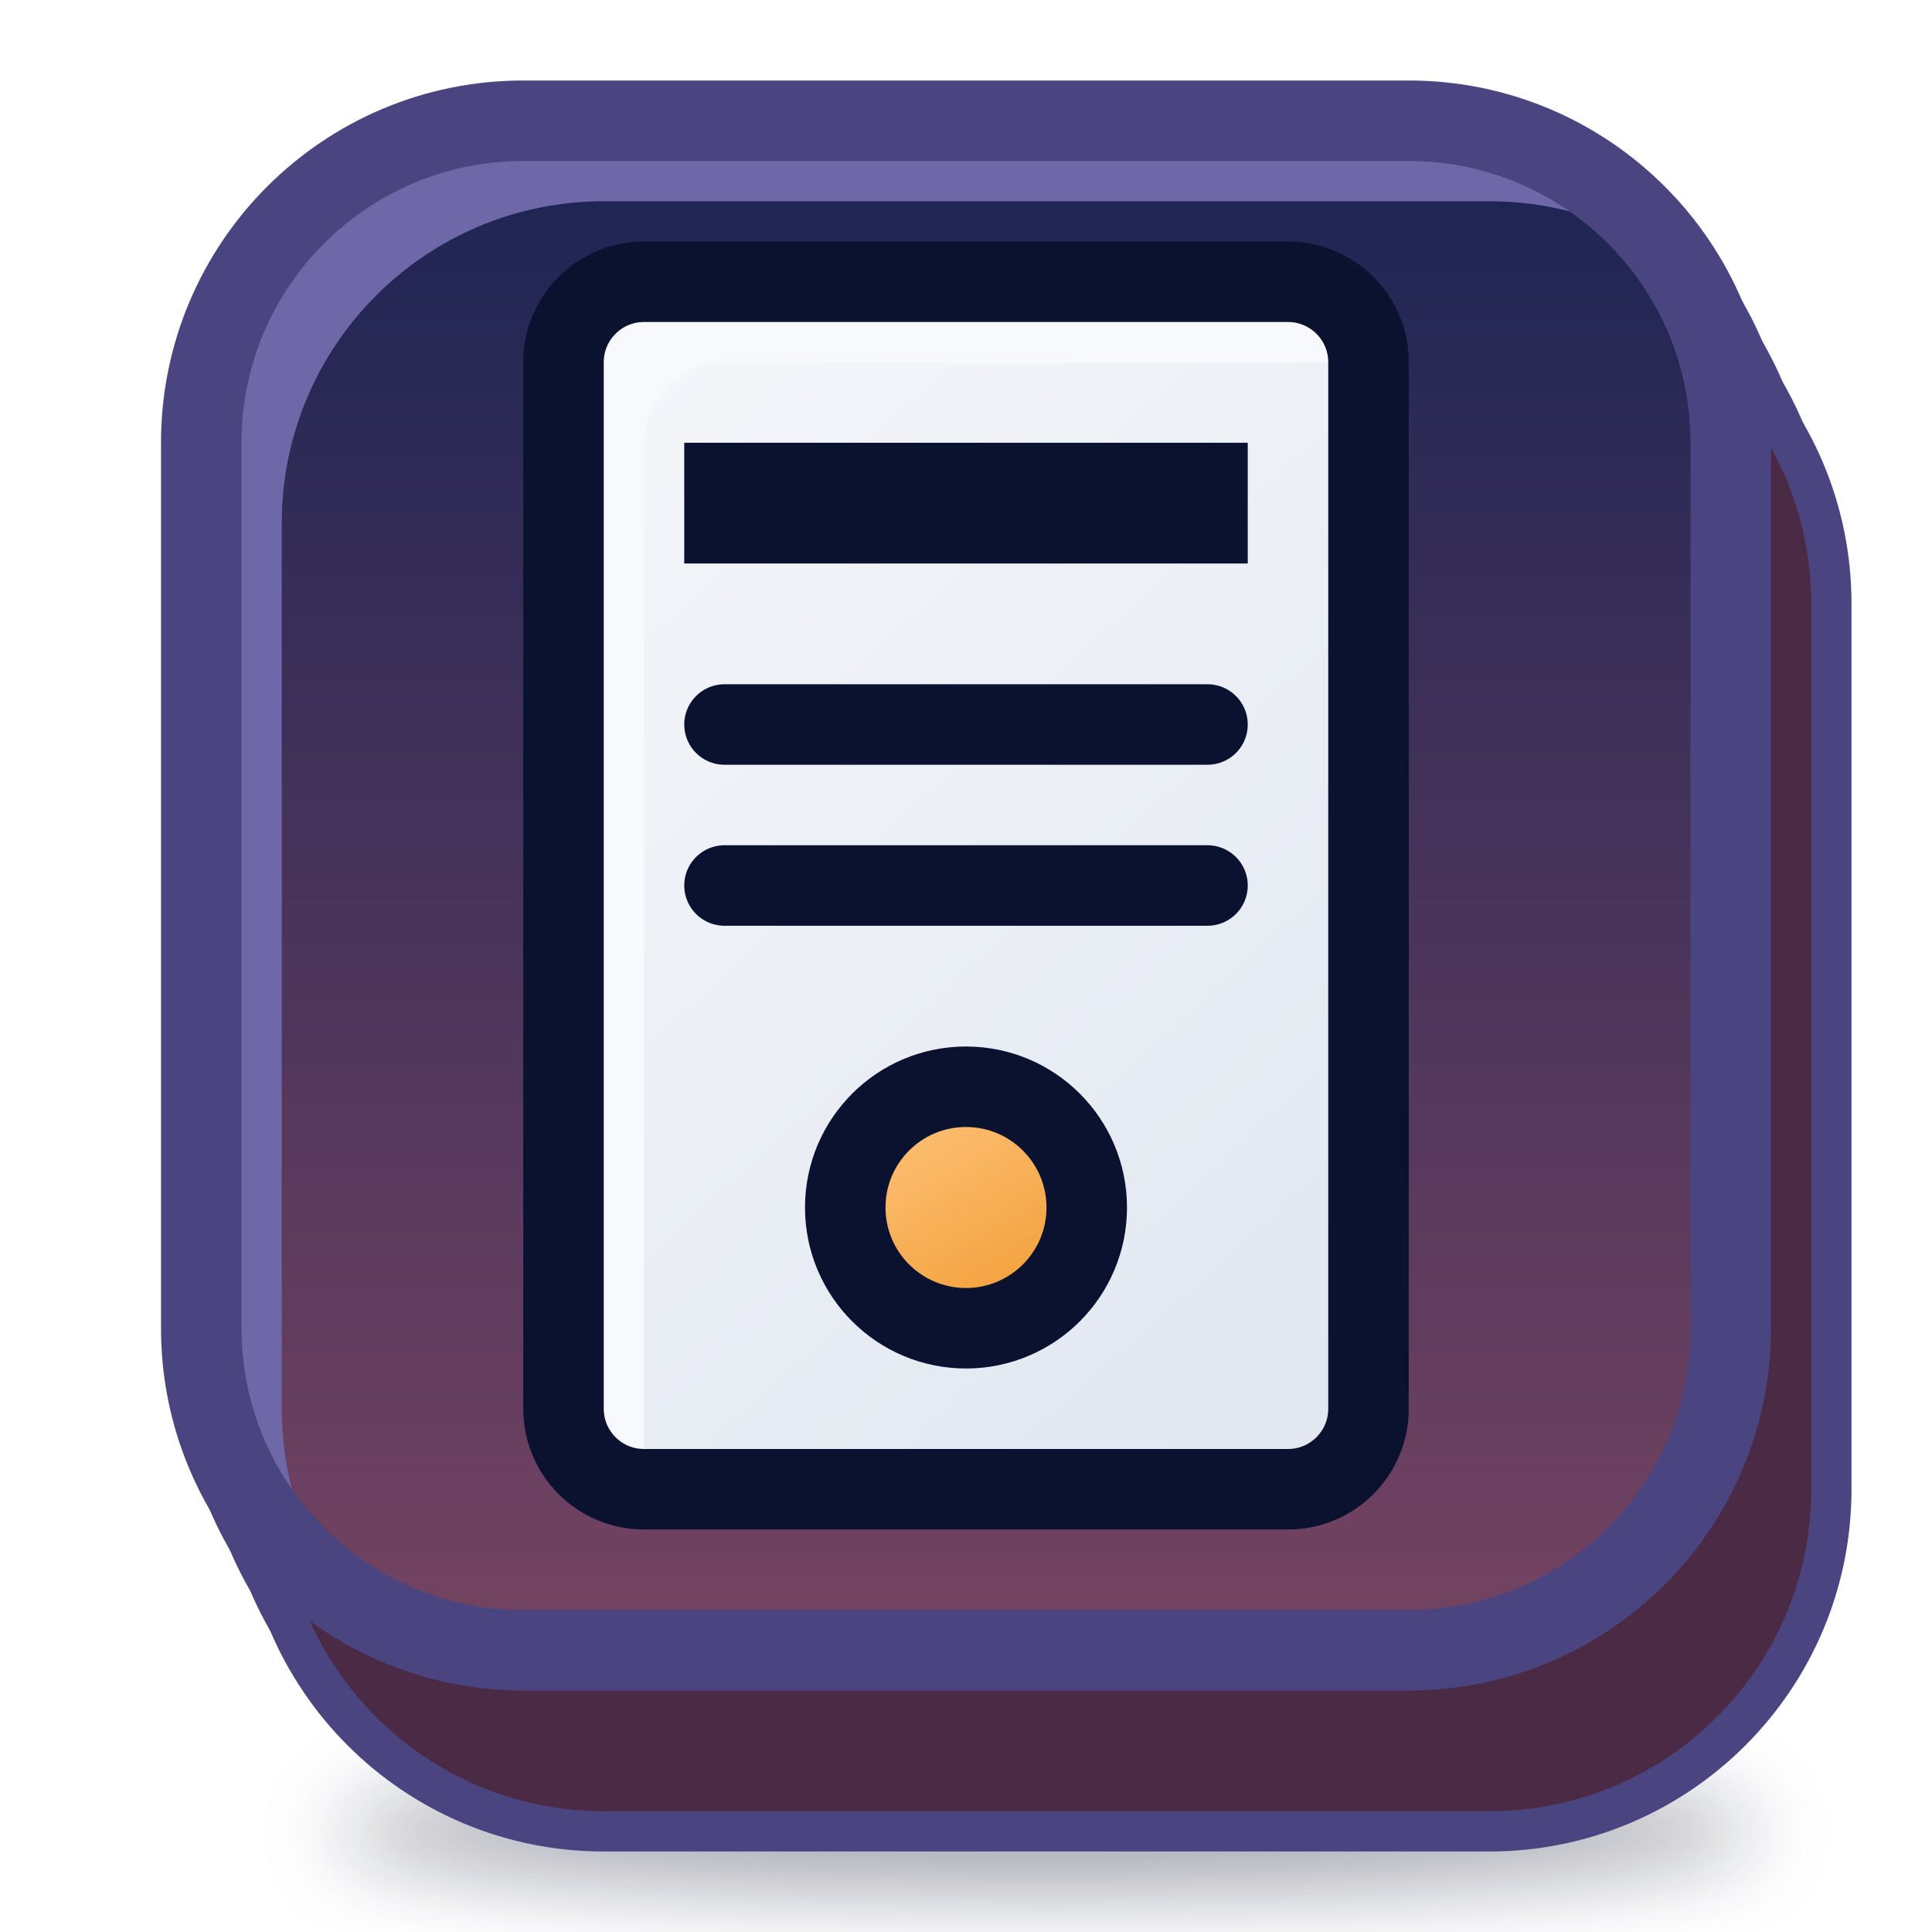
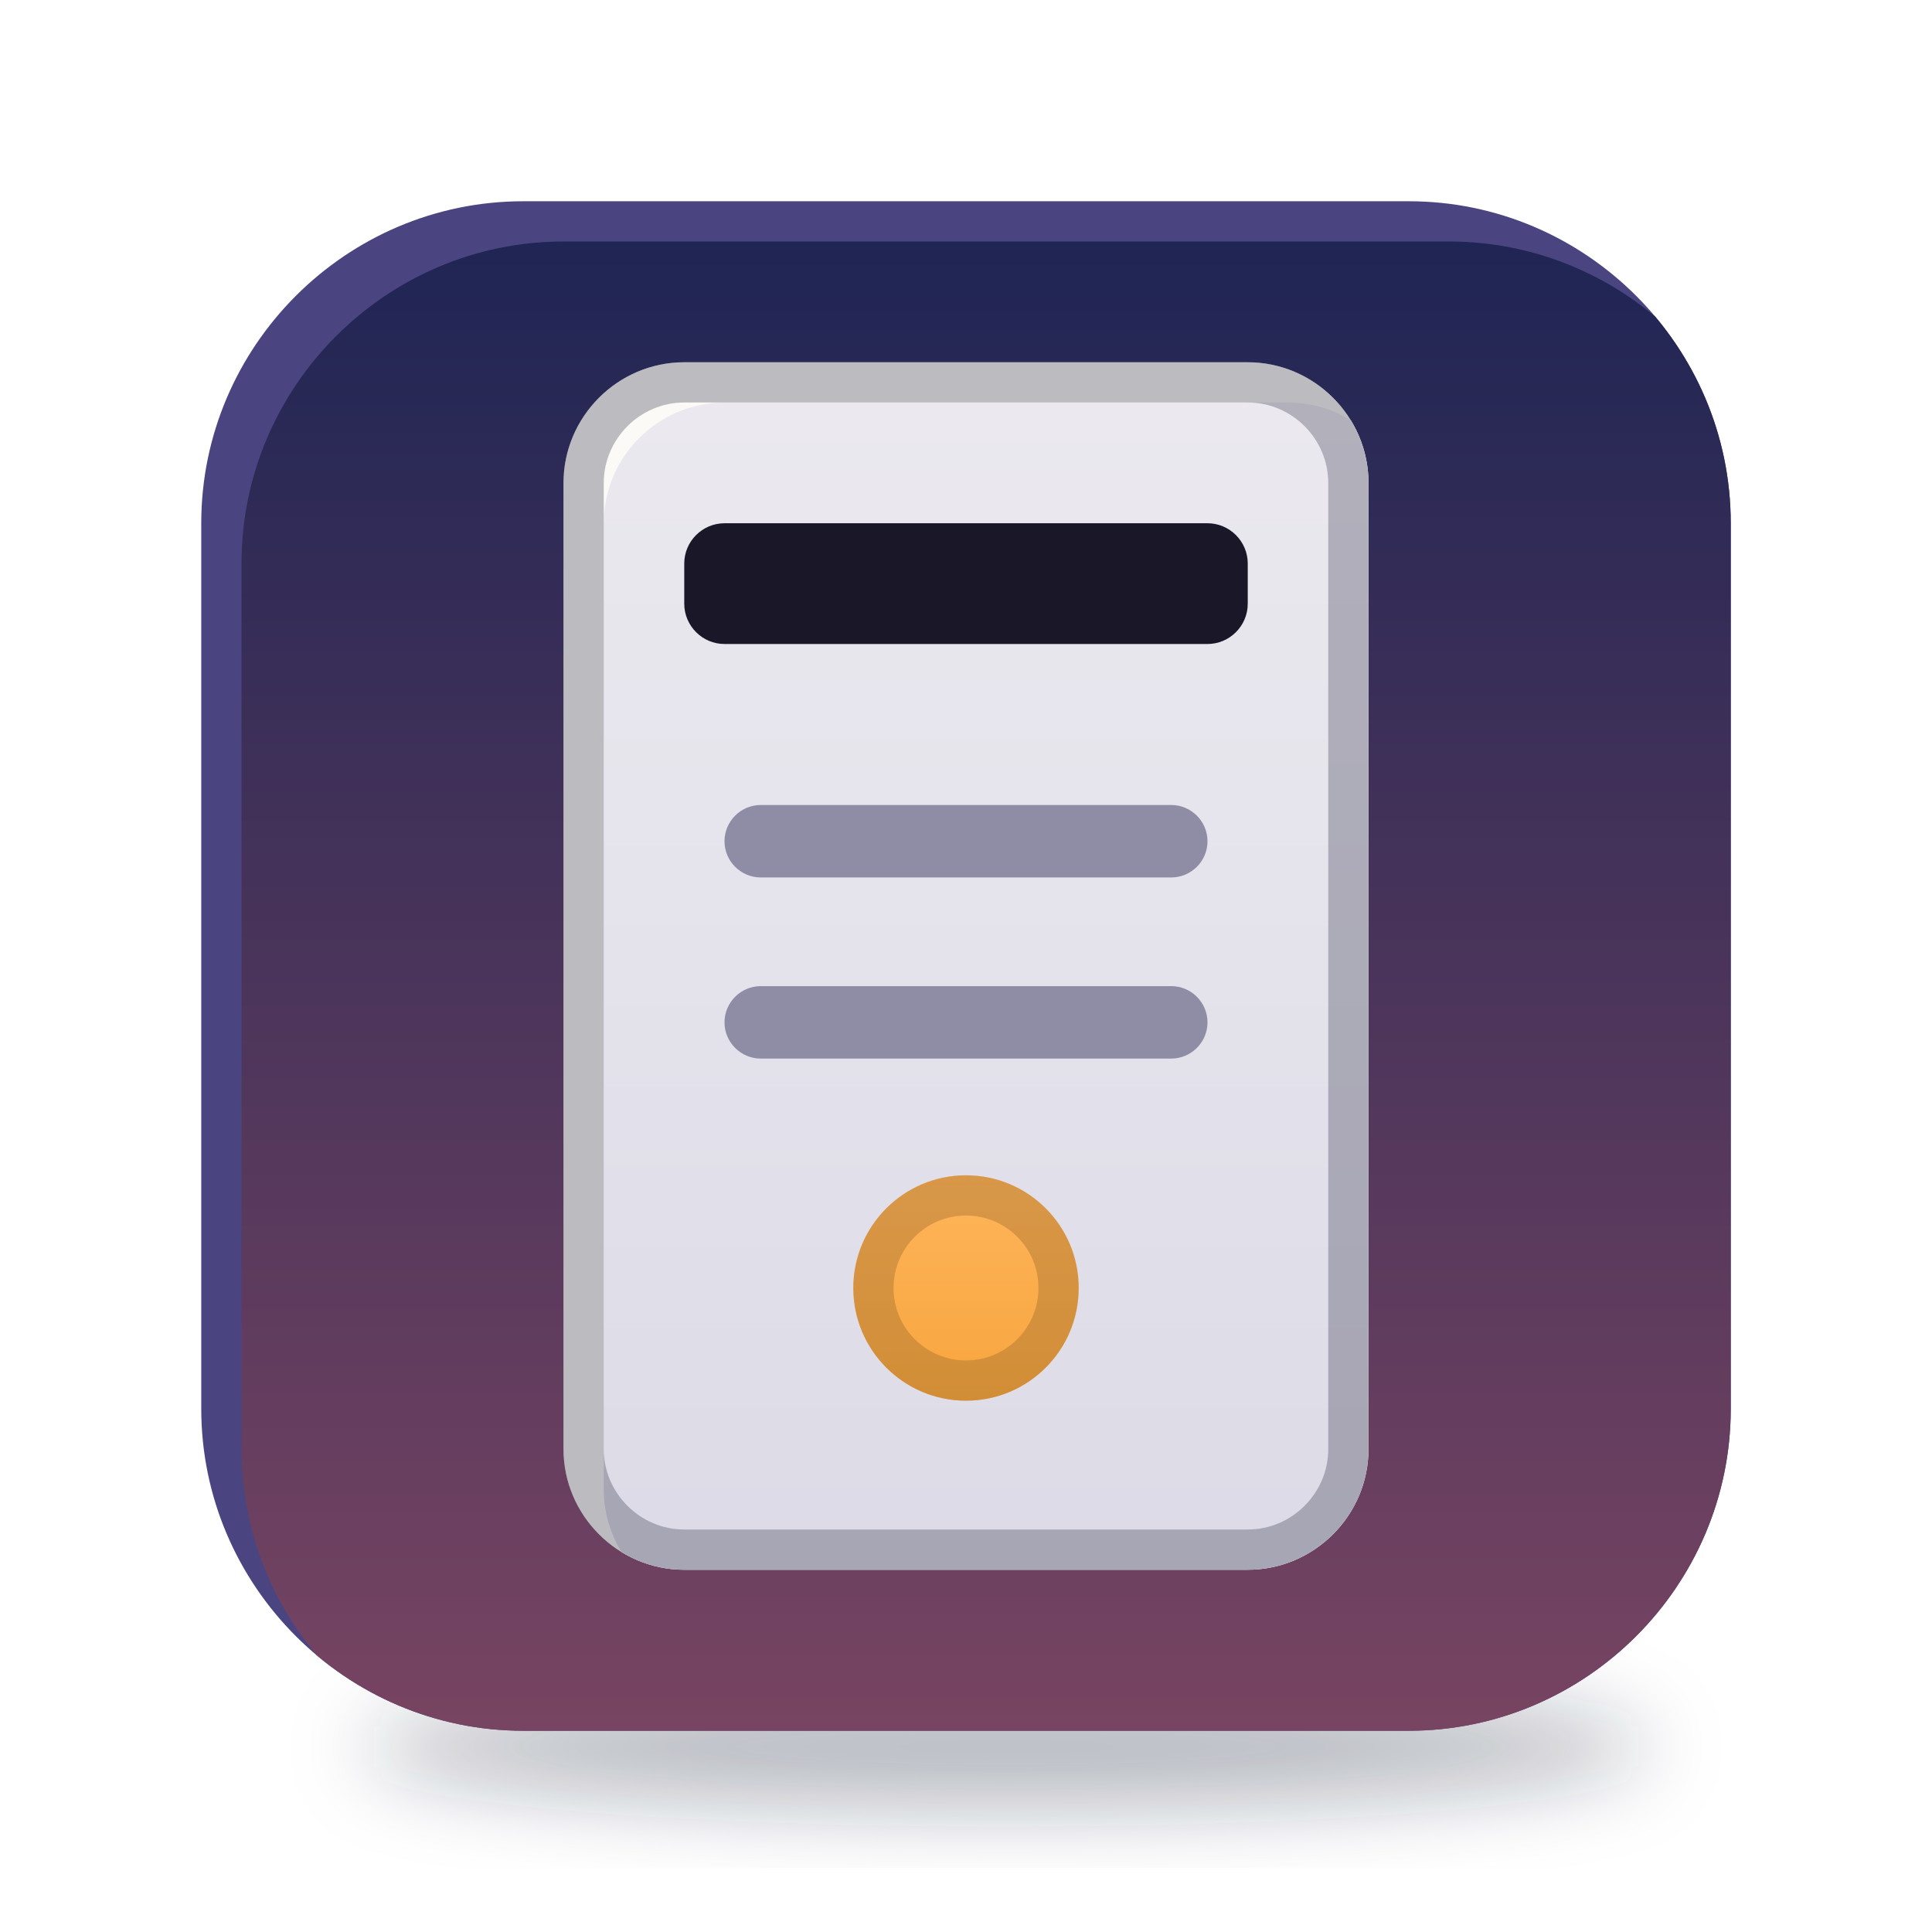
- <svg xmlns="http://www.w3.org/2000/svg" viewBox="0 0 48 48" width="48" height="48" stroke-linejoin="round" stroke-linecap="round">
+ <svg xmlns="http://www.w3.org/2000/svg" viewBox="0 0 48 48" width="48" height="48">
  <defs>
-     <linearGradient id="dusk" x1="0" y1="0" x2="0" y2="1">
+     <filter id="e-system-48-b1" x="-50%" y="-50%" width="200%" height="200%">
+       <feGaussianBlur stdDeviation="1" />
+     </filter>
+     <clipPath id="e-system-48-c1">
+       <path d="M5 13 C5 8.6 8.6 5 13 5 L35 5 C39.4 5 43 8.6 43 13 L43 35 C43 39.4 39.4 43 35 43 L13 43 C8.6 43 5 39.4 5 35 Z" clip-rule="evenodd" />
+     </clipPath>
+     <linearGradient id="e-system-48-g1f25547a4562" x1="0" y1="0" x2="0" y2="1">
      <stop offset="0" stop-color="#1f2554" />
      <stop offset="1" stop-color="#7a4562" />
    </linearGradient>
-     <linearGradient id="geef1f8" x1="0" y1="0" x2="0.6" y2="1">
-       <stop offset="0" stop-color="#f4f6fa" />
-       <stop offset="1" stop-color="#e2e7f0" />
+     <linearGradient id="e-system-48-gebe9efdcdae6" x1="0" y1="0" x2="0" y2="1">
+       <stop offset="0" stop-color="#ebe9ef" />
+       <stop offset="1" stop-color="#dcdae6" />
    </linearGradient>
-     <linearGradient id="gb4bfce" x1="0" y1="0" x2="0.6" y2="1">
-       <stop offset="0" stop-color="#ced5df" />
-       <stop offset="1" stop-color="#abb6c6" />
+     <clipPath id="e-system-48-c2">
+       <path d="M14 12 C14 10.35 15.35 9 17 9 L31 9 C32.65 9 34 10.35 34 12 L34 36 C34 37.65 32.65 39 31 39 L17 39 C15.35 39 14 37.65 14 36 Z" clip-rule="evenodd" />
+     </clipPath>
+     <linearGradient id="e-system-48-gffb55af7a53e" x1="0" y1="0" x2="0" y2="1">
+       <stop offset="0" stop-color="#ffb55a" />
+       <stop offset="1" stop-color="#f7a53e" />
    </linearGradient>
-     <linearGradient id="gffd08e" x1="0" y1="0" x2="0.6" y2="1">
-       <stop offset="0" stop-color="#ffe0b6" />
-       <stop offset="1" stop-color="#f9c680" />
-     </linearGradient>
-     <linearGradient id="gffaa40" x1="0" y1="0" x2="0.6" y2="1">
-       <stop offset="0" stop-color="#ffc883" />
-       <stop offset="1" stop-color="#f39f39" />
-     </linearGradient>
-     <linearGradient id="gffe7c4" x1="0" y1="0" x2="0.6" y2="1">
-       <stop offset="0" stop-color="#ffefd9" />
-       <stop offset="1" stop-color="#fadfb8" />
-     </linearGradient>
-     <linearGradient id="g42396c" x1="0" y1="0" x2="0.6" y2="1">
-       <stop offset="0" stop-color="#847e9f" />
-       <stop offset="1" stop-color="#3d3566" />
-     </linearGradient>
-     <linearGradient id="g4a4580" x1="0" y1="0" x2="0.6" y2="1">
-       <stop offset="0" stop-color="#8986ac" />
-       <stop offset="1" stop-color="#454079" />
-     </linearGradient>
-     <linearGradient id="gf43f5e" x1="0" y1="0" x2="0.6" y2="1">
-       <stop offset="0" stop-color="#f88296" />
-       <stop offset="1" stop-color="#e53a58" />
-     </linearGradient>
-     <filter id="soft" x="-30%" y="-300%" width="160%" height="700%">
-       <feGaussianBlur stdDeviation="1" />
-     </filter>
-     <clipPath id="system-48-c1">
-       <rect x="14" y="9" width="20" height="30" rx="2" fill="#000" />
+     <clipPath id="e-system-48-c3">
+       <path d="M21.2 32 a2.8 2.8 0 1 0 5.6 0 a2.8 2.8 0 1 0 -5.6 0 Z" clip-rule="evenodd" />
    </clipPath>
-     <clipPath id="system-48-c2">
-       <rect x="5" y="5" width="38" height="38" rx="8" fill="#000" />
-     </clipPath>
-     <g id="system-48-xi">
-       <rect x="5" y="5" width="38" height="38" rx="8" fill="#4a4580" stroke="#4a4580" stroke-width="2" />
-     </g>
-     <g id="system-48-xs">
-       <rect x="5" y="5" width="38" height="38" rx="8" fill="#4a2a44" />
-     </g>
  </defs>
-   <ellipse cx="26" cy="45.5" rx="17.64" ry="1.6" fill="#0a1230" opacity="0.35" filter="url(#soft)" />
-   <g transform="translate(0 -2)">
-     <use href="#system-48-xi" transform="translate(0.5 1)" />
-     <use href="#system-48-xi" transform="translate(1 2)" />
-     <use href="#system-48-xi" transform="translate(1.5 3)" />
-     <use href="#system-48-xi" transform="translate(2 4)" />
-     <use href="#system-48-xs" transform="translate(0.5 1)" />
-     <use href="#system-48-xs" transform="translate(1 2)" />
-     <use href="#system-48-xs" transform="translate(1.5 3)" />
-     <use href="#system-48-xs" transform="translate(2 4)" />
-     <rect x="5" y="5" width="38" height="38" rx="8" fill="#6e68a8" />
-     <g clip-path="url(#system-48-c2)">
-       <g transform="translate(2 2)">
-         <rect x="5" y="5" width="38" height="38" rx="8" fill="url(#dusk)" />
-       </g>
-     </g>
-     <rect x="5" y="5" width="38" height="38" rx="8" fill="none" stroke="#4a4580" stroke-width="2" />
-     <rect x="14" y="9" width="20" height="30" rx="2" fill="#f8f9fc" />
-     <g clip-path="url(#system-48-c1)">
-       <g transform="translate(2 2)">
-         <rect x="14" y="9" width="20" height="30" rx="2" fill="url(#geef1f8)" />
-       </g>
-     </g>
-     <rect x="14" y="9" width="20" height="30" rx="2" fill="none" stroke="#0a1230" stroke-width="2" />
-     <rect x="17" y="13" width="14" height="3" rx="0" fill="#0a1230" />
-     <path d="M18 20 H30 M18 24 H30" fill="none" stroke="#0a1230" stroke-width="2" />
-     <circle cx="24" cy="32" r="3" fill="url(#gffaa40)" stroke="#0a1230" stroke-width="2" />
+   <ellipse cx="25" cy="43.4" rx="16" ry="1.5" fill="#0a1230" opacity="0.3" filter="url(#e-system-48-b1)" />
+   <path d="M5 13 C5 8.6 8.6 5 13 5 L35 5 C39.4 5 43 8.6 43 13 L43 35 C43 39.4 39.4 43 35 43 L13 43 C8.6 43 5 39.4 5 35 Z" fill="#4a4580" />
+   <g clip-path="url(#e-system-48-c1)">
+     <path d="M5 13 C5 8.6 8.6 5 13 5 L35 5 C39.4 5 43 8.6 43 13 L43 35 C43 39.4 39.4 43 35 43 L13 43 C8.6 43 5 39.4 5 35 Z" fill="url(#e-system-48-g1f25547a4562)" transform="translate(1 1)" />
+   </g>
+   <path d="M14 12 C14 10.35 15.35 9 17 9 L31 9 C32.65 9 34 10.35 34 12 L34 36 C34 37.65 32.65 39 31 39 L17 39 C15.35 39 14 37.65 14 36 Z" fill="#fbfaf6" fill-rule="evenodd" />
+   <g clip-path="url(#e-system-48-c2)">
+     <path d="M14 12 C14 10.35 15.35 9 17 9 L31 9 C32.65 9 34 10.35 34 12 L34 36 C34 37.65 32.65 39 31 39 L17 39 C15.35 39 14 37.65 14 36 Z" fill="url(#e-system-48-gebe9efdcdae6)" fill-rule="evenodd" transform="translate(1 1)" />
+   </g>
+   <g clip-path="url(#e-system-48-c2)">
+     <path d="M14 12 C14 10.35 15.35 9 17 9 L31 9 C32.65 9 34 10.35 34 12 L34 36 C34 37.65 32.65 39 31 39 L17 39 C15.35 39 14 37.65 14 36 Z" fill="none" stroke="#2a2840" stroke-width="2" stroke-opacity="0.3" />
+   </g>
+   <path d="M17 14 C17 13.45 17.45 13 18 13 L30 13 C30.55 13 31 13.45 31 14 L31 15 C31 15.55 30.55 16 30 16 L18 16 C17.45 16 17 15.55 17 15 Z" fill="#1a1828" fill-rule="evenodd" />
+   <path d="M18 20.9 C18 20.405 18.405 20 18.9 20 L29.1 20 C29.595 20 30 20.405 30 20.9 L30 20.9 C30 21.395 29.595 21.8 29.1 21.8 L18.9 21.8 C18.405 21.8 18 21.395 18 20.9 Z" fill="#8f8da6" fill-rule="evenodd" />
+   <path d="M18 25.4 C18 24.905 18.405 24.5 18.9 24.5 L29.1 24.5 C29.595 24.5 30 24.905 30 25.4 L30 25.4 C30 25.895 29.595 26.3 29.1 26.3 L18.9 26.3 C18.405 26.3 18 25.895 18 25.4 Z" fill="#8f8da6" fill-rule="evenodd" />
+   <path d="M21.2 32 a2.8 2.8 0 1 0 5.6 0 a2.8 2.8 0 1 0 -5.6 0 Z" fill="url(#e-system-48-gffb55af7a53e)" fill-rule="evenodd" />
+   <g clip-path="url(#e-system-48-c3)">
+     <path d="M21.2 32 a2.8 2.8 0 1 0 5.6 0 a2.8 2.8 0 1 0 -5.6 0 Z" fill="none" stroke="#7d5422" stroke-width="2" stroke-opacity="0.3" />
  </g>
</svg>
